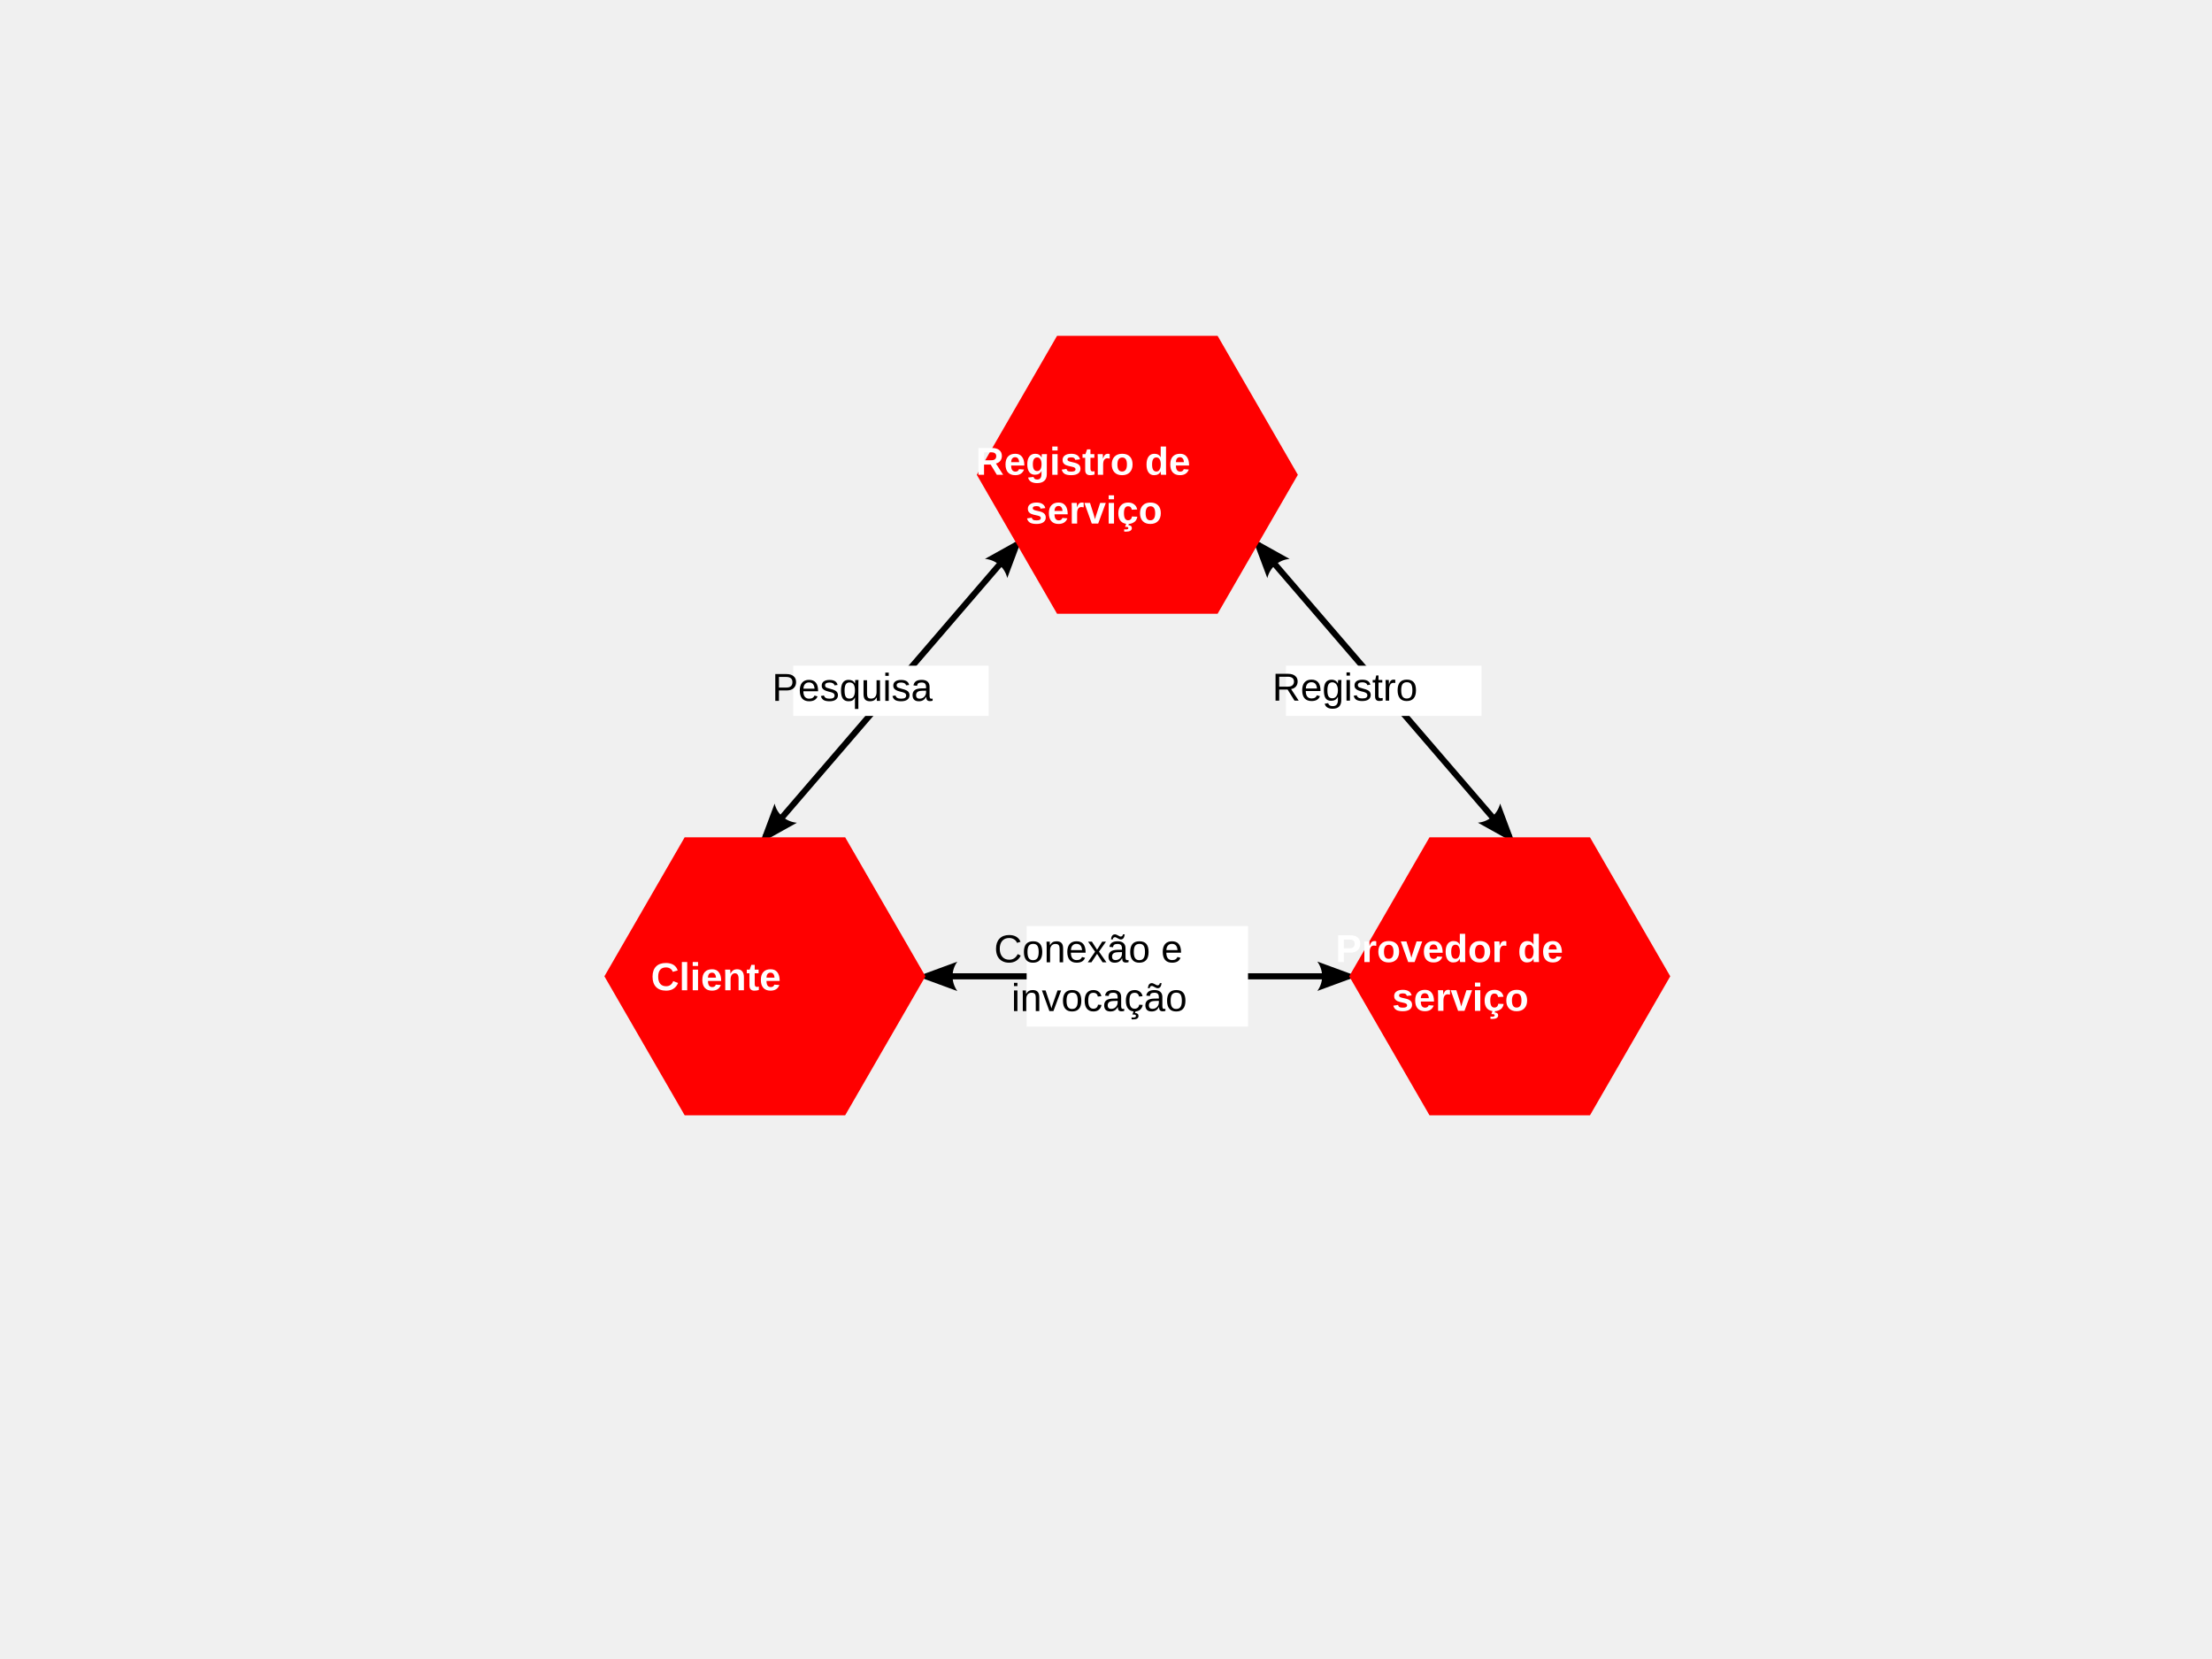
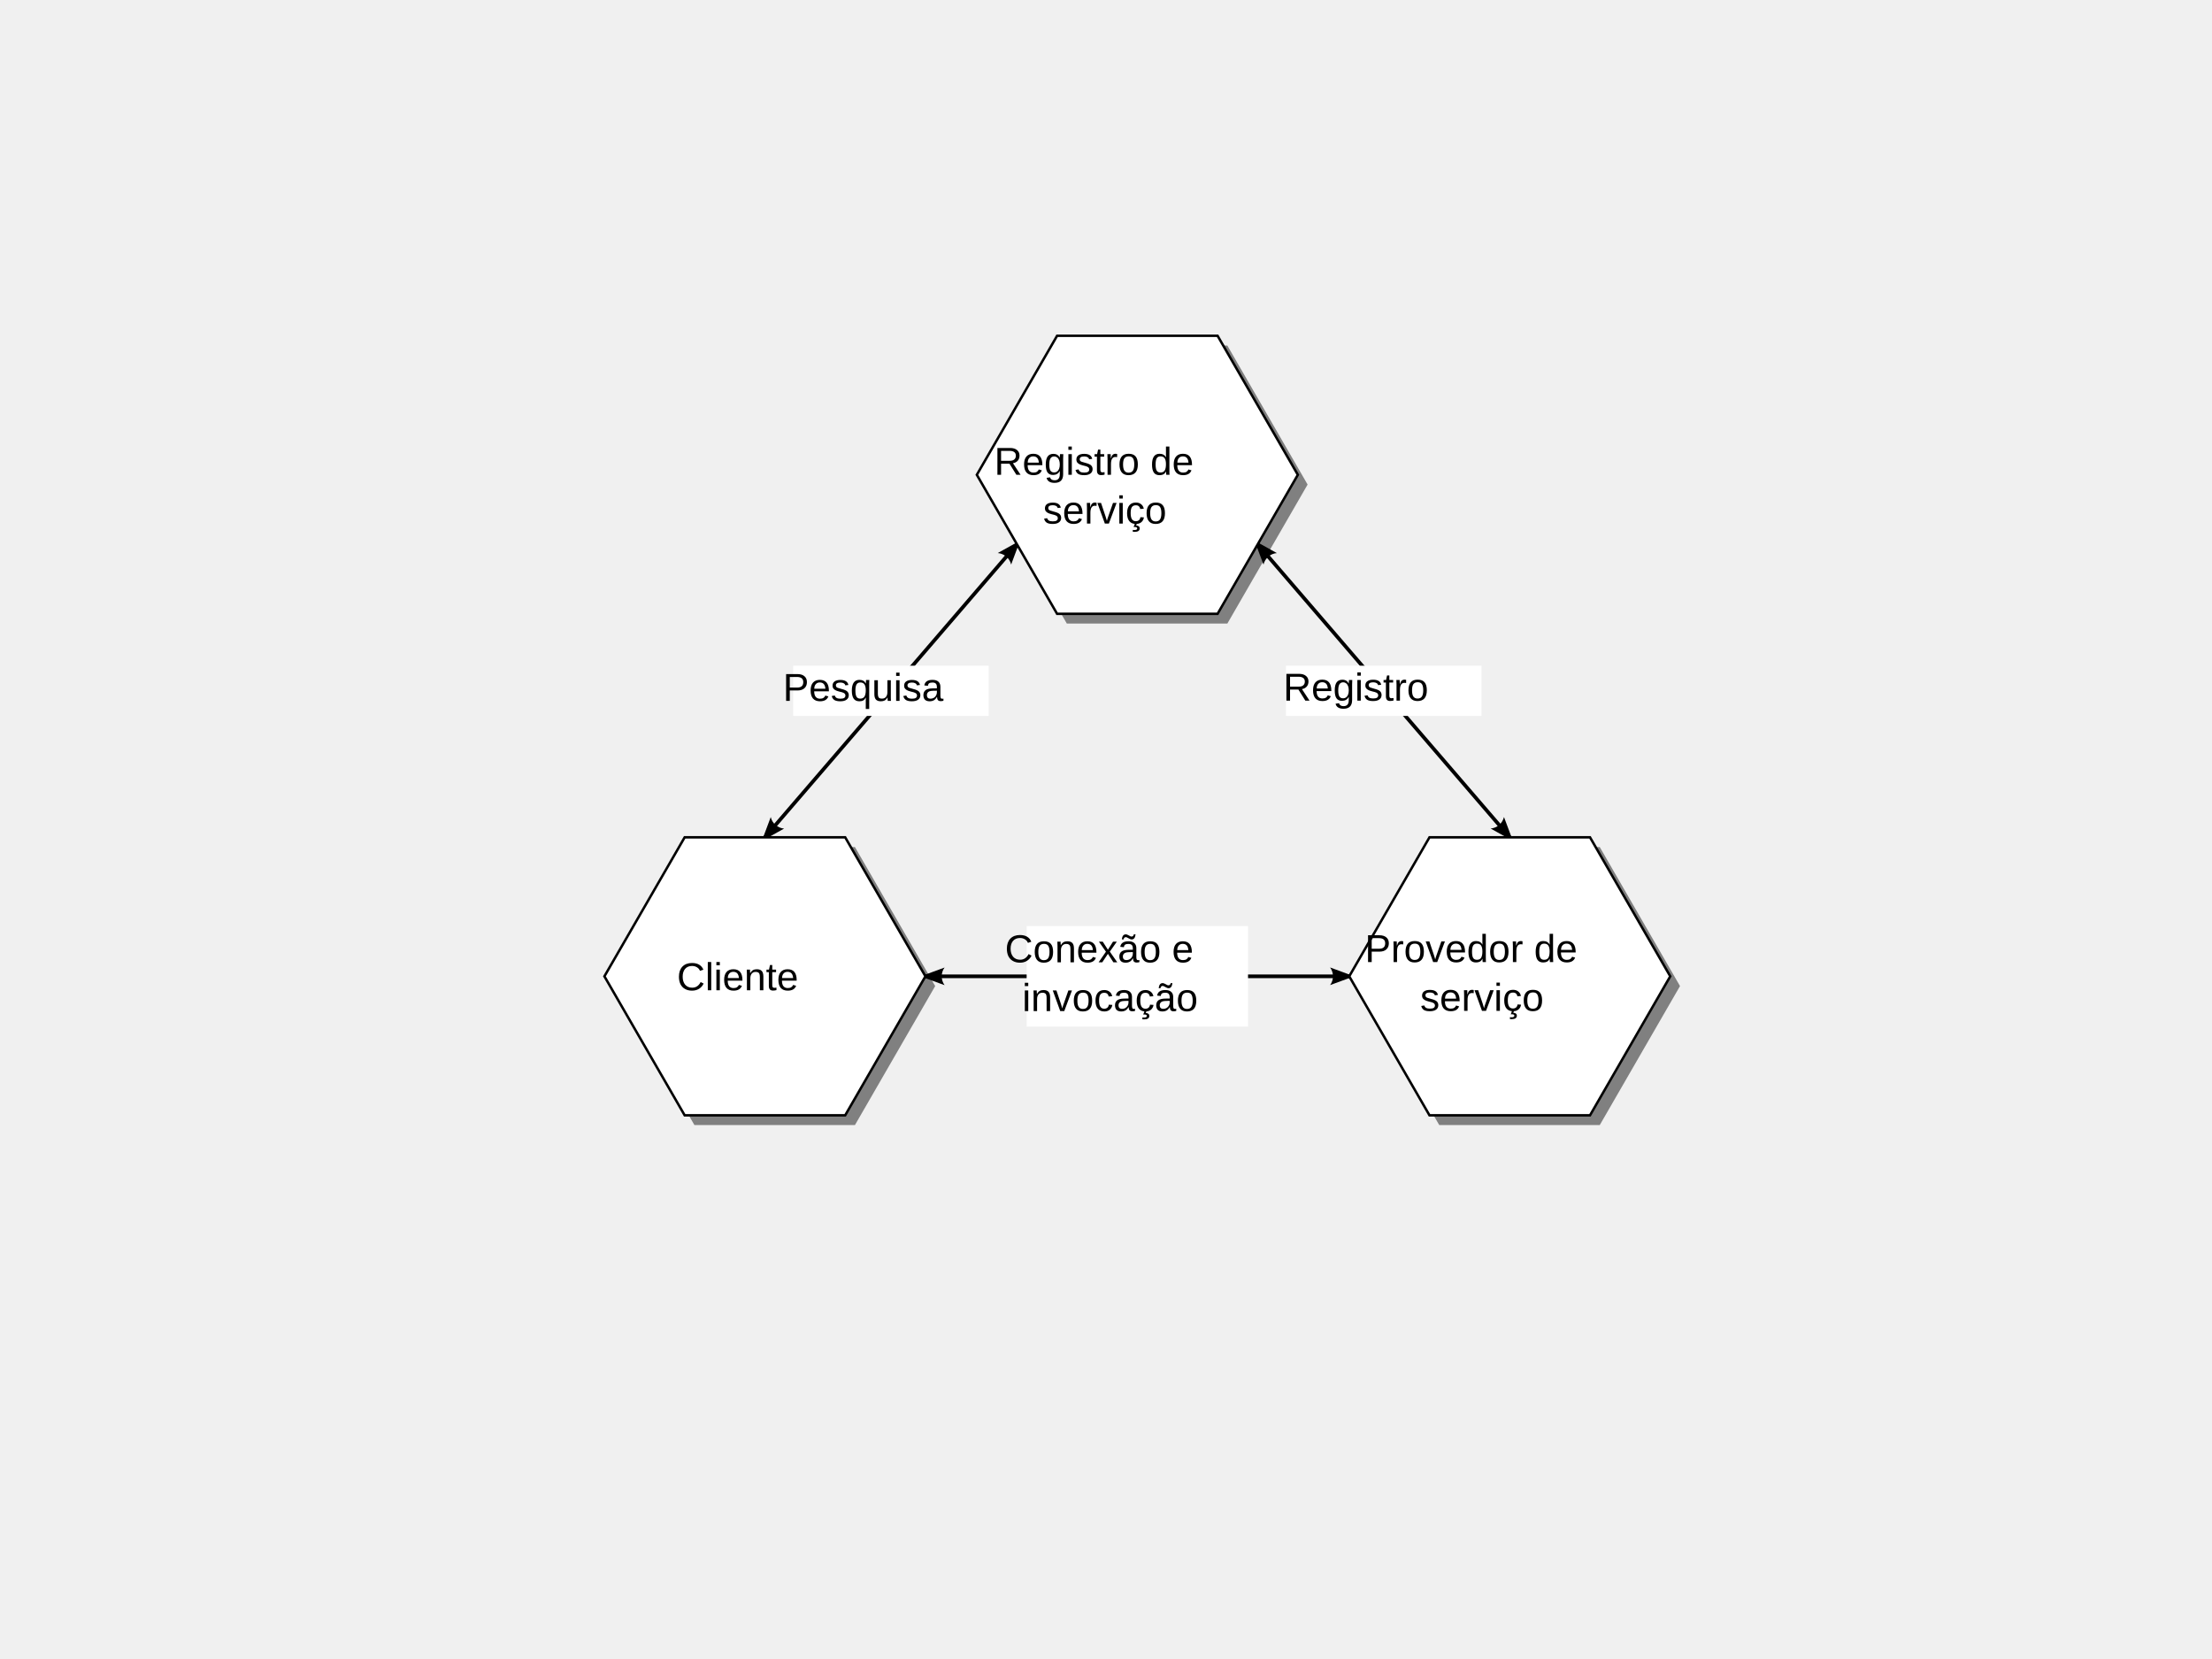
<svg xmlns="http://www.w3.org/2000/svg" width="453.543" height="340.157" id="svg2" version="1.0">
  <defs id="defs4">
    <marker orient="auto" refY="0.0" refX="0.0" id="Arrow2Mstart" style="overflow:visible">
      <path id="path19474" style="fill-rule:evenodd;stroke-width:0.625;stroke-linejoin:round" d="M 8.719,4.034 L -2.207,0.016 L 8.719,-4.002 C 6.973,-1.63 6.983,1.616 8.719,4.034 z " transform="scale(0.6) translate(0,0)" />
    </marker>
    <marker orient="auto" refY="0.0" refX="0.0" id="Arrow2Mend" style="overflow:visible;">
      <path id="path19477" style="fill-rule:evenodd;stroke-width:0.625;stroke-linejoin:round;" d="M 8.719,4.034 L -2.207,0.016 L 8.719,-4.002 C 6.973,-1.63 6.983,1.616 8.719,4.034 z " transform="scale(0.6) rotate(180) translate(0,0)" />
    </marker>
    <marker orient="auto" refY="0.0" refX="0.0" id="Arrow1Mend" style="overflow:visible;">
      <path id="path19459" d="M 0.0,0.0 L 5.0,-5.0 L -12.5,0.0 L 5.0,5.0 L 0.0,0.0 z " style="fill-rule:evenodd;stroke:#000000;stroke-width:1.0pt;" transform="scale(0.4) rotate(180) translate(10,0)" />
    </marker>
    <marker orient="auto" refY="0.0" refX="0.0" id="Arrow1Mstart" style="overflow:visible">
      <path id="path19456" d="M 0.0,0.0 L 5.0,-5.0 L -12.5,0.0 L 5.0,5.0 L 0.0,0.0 z " style="fill-rule:evenodd;stroke:#000000;stroke-width:1.0pt" transform="scale(0.4) translate(10,0)" />
    </marker>
    <marker orient="auto" refY="0.0" refX="0.0" id="Arrow1Send" style="overflow:visible;">
      <path id="path19465" d="M 0.0,0.0 L 5.0,-5.0 L -12.5,0.0 L 5.0,5.0 L 0.0,0.0 z " style="fill-rule:evenodd;stroke:#000000;stroke-width:1.0pt;" transform="scale(0.2) rotate(180) translate(6,0)" />
    </marker>
    <marker orient="auto" refY="0.0" refX="0.0" id="Arrow1Sstart" style="overflow:visible">
      <path id="path19462" d="M 0.0,0.0 L 5.0,-5.0 L -12.5,0.0 L 5.0,5.0 L 0.0,0.0 z " style="fill-rule:evenodd;stroke:#000000;stroke-width:1.0pt" transform="scale(0.2) translate(6,0)" />
    </marker>
    <clipPath id="p7ff5b81e1d">
      <rect height="345.6" width="446.4" x="72" y="43.2" id="rect200" />
    </clipPath>
    <clipPath id="clipPath13947">
      <rect height="345.6" width="446.4" x="72" y="43.2" id="rect13949" />
    </clipPath>
    <clipPath id="clipPath13951">
      <rect height="345.6" width="446.4" x="72" y="43.2" id="rect13953" />
    </clipPath>
    <clipPath id="clipPath13955">
      <rect height="345.6" width="446.4" x="72" y="43.2" id="rect13957" />
    </clipPath>
    <clipPath id="clipPath13959">
      <rect height="345.6" width="446.4" x="72" y="43.2" id="rect13961" />
    </clipPath>
    <clipPath id="clipPath13963">
      <rect height="345.6" width="446.4" x="72" y="43.2" id="rect13965" />
    </clipPath>
    <clipPath id="clipPath13967">
      <rect height="345.6" width="446.4" x="72" y="43.2" id="rect13969" />
    </clipPath>
    <clipPath id="clipPath13971">
      <rect height="345.6" width="446.4" x="72" y="43.2" id="rect13973" />
    </clipPath>
    <clipPath id="clipPath13975">
      <rect height="345.6" width="446.4" x="72" y="43.2" id="rect13977" />
    </clipPath>
    <clipPath id="clipPath13979">
      <rect height="345.6" width="446.4" x="72" y="43.2" id="rect13981" />
    </clipPath>
    <clipPath id="clipPath13983">
      <rect height="345.6" width="446.4" x="72" y="43.2" id="rect13985" />
    </clipPath>
    <clipPath id="clipPath13987">
      <rect height="345.6" width="446.4" x="72" y="43.2" id="rect13989" />
    </clipPath>
    <clipPath id="clipPath13991">
      <rect height="345.6" width="446.4" x="72" y="43.2" id="rect13993" />
    </clipPath>
    <clipPath id="clipPath13995">
      <rect height="345.6" width="446.4" x="72" y="43.2" id="rect13997" />
    </clipPath>
    <clipPath id="clipPath13999">
      <rect height="345.6" width="446.4" x="72" y="43.2" id="rect14001" />
    </clipPath>
    <clipPath id="clipPath14003">
      <rect height="345.6" width="446.4" x="72" y="43.2" id="rect14005" />
    </clipPath>
    <clipPath id="clipPath14007">
      <rect height="345.6" width="446.4" x="72" y="43.2" id="rect14009" />
    </clipPath>
    <clipPath id="clipPath14011">
      <rect height="345.6" width="446.4" x="72" y="43.2" id="rect14013" />
    </clipPath>
    <clipPath id="clipPath14015">
      <rect height="345.6" width="446.4" x="72" y="43.2" id="rect14017" />
    </clipPath>
    <clipPath id="clipPath14019">
      <rect height="345.6" width="446.4" x="72" y="43.2" id="rect14021" />
    </clipPath>
    <clipPath id="clipPath14023">
      <rect height="345.6" width="446.4" x="72" y="43.2" id="rect14025" />
    </clipPath>
    <clipPath id="clipPath14027">
      <rect height="345.6" width="446.4" x="72" y="43.2" id="rect14029" />
    </clipPath>
    <clipPath id="clipPath14031">
      <rect height="345.6" width="446.4" x="72" y="43.2" id="rect14033" />
    </clipPath>
    <clipPath id="clipPath14035">
      <rect height="345.6" width="446.4" x="72" y="43.2" id="rect14037" />
    </clipPath>
    <clipPath id="clipPath14039">
      <rect height="345.6" width="446.4" x="72" y="43.2" id="rect14041" />
    </clipPath>
    <clipPath id="clipPath14043">
      <rect height="345.6" width="446.4" x="72" y="43.2" id="rect14045" />
    </clipPath>
    <clipPath id="clipPath14047">
      <rect height="345.6" width="446.4" x="72" y="43.2" id="rect14049" />
    </clipPath>
    <clipPath id="clipPath14051">
      <rect height="345.6" width="446.4" x="72" y="43.2" id="rect14053" />
    </clipPath>
    <clipPath id="clipPath14055">
      <rect height="345.6" width="446.4" x="72" y="43.2" id="rect14057" />
    </clipPath>
    <clipPath id="clipPath14059">
      <rect height="345.6" width="446.4" x="72" y="43.2" id="rect14061" />
    </clipPath>
    <clipPath id="clipPath14063">
      <rect height="345.6" width="446.4" x="72" y="43.2" id="rect14065" />
    </clipPath>
    <clipPath id="clipPath14067">
      <rect height="345.6" width="446.4" x="72" y="43.2" id="rect14069" />
    </clipPath>
    <clipPath id="clipPath14071">
      <rect height="345.6" width="446.4" x="72" y="43.2" id="rect14073" />
    </clipPath>
    <clipPath id="clipPath14075">
      <rect height="345.6" width="446.4" x="72" y="43.2" id="rect14077" />
    </clipPath>
    <clipPath id="clipPath14079">
      <rect height="345.6" width="446.4" x="72" y="43.2" id="rect14081" />
    </clipPath>
    <clipPath id="clipPath14083">
      <rect height="345.6" width="446.4" x="72" y="43.2" id="rect14085" />
    </clipPath>
    <clipPath id="clipPath14087">
      <rect height="345.6" width="446.4" x="72" y="43.2" id="rect14089" />
    </clipPath>
    <clipPath id="clipPath14091">
      <rect height="345.6" width="446.4" x="72" y="43.2" id="rect14093" />
    </clipPath>
    <clipPath id="clipPath14095">
      <rect height="345.6" width="446.4" x="72" y="43.2" id="rect14097" />
    </clipPath>
    <clipPath id="clipPath14099">
      <rect height="345.6" width="446.4" x="72" y="43.2" id="rect14101" />
    </clipPath>
    <clipPath id="clipPath14103">
      <rect height="345.6" width="446.4" x="72" y="43.2" id="rect14105" />
    </clipPath>
    <clipPath id="clipPath14107">
      <rect height="345.6" width="446.4" x="72" y="43.2" id="rect14109" />
    </clipPath>
    <clipPath id="clipPath14111">
      <rect height="345.6" width="446.4" x="72" y="43.2" id="rect14113" />
    </clipPath>
    <clipPath id="clipPath14115">
      <rect height="345.6" width="446.4" x="72" y="43.2" id="rect14117" />
    </clipPath>
    <clipPath id="clipPath14119">
      <rect height="345.6" width="446.4" x="72" y="43.2" id="rect14121" />
    </clipPath>
    <clipPath id="clipPath14123">
      <rect height="345.6" width="446.4" x="72" y="43.2" id="rect14125" />
    </clipPath>
    <clipPath id="clipPath14127">
      <rect height="345.6" width="446.4" x="72" y="43.2" id="rect14129" />
    </clipPath>
    <clipPath id="clipPath14131">
      <rect height="345.6" width="446.4" x="72" y="43.2" id="rect14133" />
    </clipPath>
    <clipPath id="clipPath14135">
      <rect height="345.6" width="446.4" x="72" y="43.2" id="rect14137" />
    </clipPath>
    <clipPath id="clipPath14139">
      <rect height="345.6" width="446.4" x="72" y="43.2" id="rect14141" />
    </clipPath>
    <clipPath id="clipPath14143">
      <rect height="345.6" width="446.4" x="72" y="43.2" id="rect14145" />
    </clipPath>
    <clipPath id="clipPath14147">
      <rect height="345.6" width="446.4" x="72" y="43.2" id="rect14149" />
    </clipPath>
    <clipPath id="clipPath14151">
      <rect height="345.6" width="446.4" x="72" y="43.2" id="rect14153" />
    </clipPath>
    <clipPath id="clipPath14155">
      <rect height="345.6" width="446.4" x="72" y="43.2" id="rect14157" />
    </clipPath>
    <clipPath id="clipPath14159">
      <rect height="345.6" width="446.4" x="72" y="43.2" id="rect14161" />
    </clipPath>
    <clipPath id="clipPath14163">
      <rect height="345.6" width="446.4" x="72" y="43.2" id="rect14165" />
    </clipPath>
    <clipPath id="clipPath14167">
      <rect height="345.6" width="446.4" x="72" y="43.2" id="rect14169" />
    </clipPath>
    <clipPath id="clipPath14171">
      <rect height="345.6" width="446.4" x="72" y="43.2" id="rect14173" />
    </clipPath>
    <clipPath id="clipPath14175">
      <rect height="345.6" width="446.4" x="72" y="43.2" id="rect14177" />
    </clipPath>
    <clipPath id="clipPath14179">
      <rect height="345.6" width="446.4" x="72" y="43.2" id="rect14181" />
    </clipPath>
    <clipPath id="clipPath14183">
      <rect height="345.6" width="446.4" x="72" y="43.2" id="rect14185" />
    </clipPath>
    <clipPath id="clipPath14187">
      <rect height="345.6" width="446.4" x="72" y="43.2" id="rect14189" />
    </clipPath>
    <clipPath id="clipPath14191">
      <rect height="345.6" width="446.4" x="72" y="43.2" id="rect14193" />
    </clipPath>
    <clipPath id="clipPath14195">
      <rect height="345.6" width="446.4" x="72" y="43.2" id="rect14197" />
    </clipPath>
    <clipPath id="clipPath14199">
      <rect height="345.6" width="446.4" x="72" y="43.2" id="rect14201" />
    </clipPath>
    <clipPath id="clipPath14203">
      <rect height="345.6" width="446.4" x="72" y="43.2" id="rect14205" />
    </clipPath>
    <clipPath id="clipPath14207">
      <rect height="345.6" width="446.4" x="72" y="43.2" id="rect14209" />
    </clipPath>
    <clipPath id="clipPath14211">
      <rect height="345.6" width="446.4" x="72" y="43.2" id="rect14213" />
    </clipPath>
    <clipPath id="clipPath14215">
      <rect height="345.6" width="446.4" x="72" y="43.2" id="rect14217" />
    </clipPath>
    <clipPath id="clipPath14219">
      <rect height="345.6" width="446.4" x="72" y="43.2" id="rect14221" />
    </clipPath>
    <clipPath id="clipPath14223">
      <rect height="345.6" width="446.4" x="72" y="43.2" id="rect14225" />
    </clipPath>
    <clipPath id="clipPath14227">
      <rect height="345.6" width="446.4" x="72" y="43.2" id="rect14229" />
    </clipPath>
    <clipPath id="clipPath14231">
      <rect height="345.6" width="446.4" x="72" y="43.2" id="rect14233" />
    </clipPath>
    <clipPath id="clipPath14235">
      <rect height="345.6" width="446.4" x="72" y="43.2" id="rect14237" />
    </clipPath>
    <clipPath id="clipPath14239">
      <rect height="345.6" width="446.4" x="72" y="43.2" id="rect14241" />
    </clipPath>
    <clipPath id="clipPath14243">
      <rect height="345.6" width="446.4" x="72" y="43.2" id="rect14245" />
    </clipPath>
    <clipPath id="clipPath14247">
      <rect height="345.6" width="446.4" x="72" y="43.2" id="rect14249" />
    </clipPath>
    <clipPath id="clipPath14251">
      <rect height="345.6" width="446.4" x="72" y="43.2" id="rect14253" />
    </clipPath>
    <clipPath id="clipPath14255">
      <rect height="345.6" width="446.4" x="72" y="43.2" id="rect14257" />
    </clipPath>
    <clipPath id="clipPath14259">
      <rect height="345.6" width="446.4" x="72" y="43.2" id="rect14261" />
    </clipPath>
    <clipPath id="clipPath14263">
      <rect height="345.6" width="446.4" x="72" y="43.2" id="rect14265" />
    </clipPath>
    <clipPath id="clipPath14267">
      <rect height="345.6" width="446.4" x="72" y="43.2" id="rect14269" />
    </clipPath>
    <clipPath id="clipPath14271">
      <rect height="345.6" width="446.4" x="72" y="43.2" id="rect14273" />
    </clipPath>
    <clipPath id="clipPath14275">
      <rect height="345.6" width="446.4" x="72" y="43.2" id="rect14277" />
    </clipPath>
    <clipPath id="clipPath14279">
      <rect height="345.6" width="446.4" x="72" y="43.2" id="rect14281" />
    </clipPath>
    <clipPath id="clipPath14283">
      <rect height="345.6" width="446.4" x="72" y="43.2" id="rect14285" />
    </clipPath>
    <clipPath id="clipPath14287">
      <rect height="345.6" width="446.4" x="72" y="43.2" id="rect14289" />
    </clipPath>
    <clipPath id="clipPath14291">
      <rect height="345.6" width="446.4" x="72" y="43.2" id="rect14293" />
    </clipPath>
    <clipPath id="clipPath14295">
      <rect height="345.6" width="446.4" x="72" y="43.2" id="rect14297" />
    </clipPath>
    <clipPath id="clipPath14299">
      <rect height="345.6" width="446.4" x="72" y="43.2" id="rect14301" />
    </clipPath>
    <clipPath id="clipPath14303">
      <rect height="345.6" width="446.4" x="72" y="43.2" id="rect14305" />
    </clipPath>
    <clipPath id="clipPath14307">
      <rect height="345.6" width="446.4" x="72" y="43.2" id="rect14309" />
    </clipPath>
    <clipPath id="clipPath14311">
      <rect height="345.6" width="446.4" x="72" y="43.2" id="rect14313" />
    </clipPath>
    <clipPath id="clipPath14315">
      <rect height="345.6" width="446.4" x="72" y="43.2" id="rect14317" />
    </clipPath>
    <clipPath id="clipPath14319">
      <rect height="345.6" width="446.4" x="72" y="43.2" id="rect14321" />
    </clipPath>
    <clipPath id="clipPath14323">
      <rect height="345.6" width="446.4" x="72" y="43.2" id="rect14325" />
    </clipPath>
    <clipPath id="clipPath14327">
      <rect height="345.6" width="446.4" x="72" y="43.2" id="rect14329" />
    </clipPath>
    <clipPath id="clipPath14331">
      <rect height="345.6" width="446.4" x="72" y="43.2" id="rect14333" />
    </clipPath>
    <clipPath id="clipPath14335">
      <rect height="345.6" width="446.4" x="72" y="43.2" id="rect14337" />
    </clipPath>
    <clipPath id="clipPath14339">
      <rect height="345.6" width="446.4" x="72" y="43.2" id="rect14341" />
    </clipPath>
    <clipPath id="clipPath14343">
      <rect height="345.6" width="446.4" x="72" y="43.2" id="rect14345" />
    </clipPath>
    <clipPath id="clipPath14347">
      <rect height="345.6" width="446.4" x="72" y="43.2" id="rect14349" />
    </clipPath>
    <clipPath id="clipPath14351">
      <rect height="345.6" width="446.4" x="72" y="43.2" id="rect14353" />
    </clipPath>
    <clipPath id="clipPath14355">
      <rect height="345.6" width="446.4" x="72" y="43.2" id="rect14357" />
    </clipPath>
    <clipPath id="clipPath14359">
      <rect height="345.6" width="446.4" x="72" y="43.2" id="rect14361" />
    </clipPath>
    <clipPath id="clipPath14363">
      <rect height="345.6" width="446.4" x="72" y="43.2" id="rect14365" />
    </clipPath>
    <clipPath id="clipPath14367">
      <rect height="345.6" width="446.4" x="72" y="43.2" id="rect14369" />
    </clipPath>
    <clipPath id="clipPath14371">
      <rect height="345.6" width="446.4" x="72" y="43.2" id="rect14373" />
    </clipPath>
    <clipPath id="clipPath14375">
      <rect height="345.6" width="446.4" x="72" y="43.2" id="rect14377" />
    </clipPath>
    <clipPath id="clipPath14379">
      <rect height="345.6" width="446.4" x="72" y="43.2" id="rect14381" />
    </clipPath>
    <clipPath id="clipPath14383">
      <rect height="345.6" width="446.4" x="72" y="43.2" id="rect14385" />
    </clipPath>
    <clipPath id="clipPath14387">
      <rect height="345.6" width="446.4" x="72" y="43.2" id="rect14389" />
    </clipPath>
    <clipPath id="clipPath14391">
      <rect height="345.6" width="446.4" x="72" y="43.2" id="rect14393" />
    </clipPath>
    <clipPath id="clipPath14395">
      <rect height="345.6" width="446.4" x="72" y="43.2" id="rect14397" />
    </clipPath>
    <clipPath id="clipPath14399">
      <rect height="345.6" width="446.4" x="72" y="43.2" id="rect14401" />
    </clipPath>
    <clipPath id="clipPath14403">
      <rect height="345.6" width="446.4" x="72" y="43.2" id="rect14405" />
    </clipPath>
    <clipPath id="clipPath14407">
      <rect height="345.6" width="446.4" x="72" y="43.2" id="rect14409" />
    </clipPath>
    <clipPath id="clipPath14411">
      <rect height="345.6" width="446.4" x="72" y="43.2" id="rect14413" />
    </clipPath>
    <clipPath id="clipPath14415">
      <rect height="345.6" width="446.4" x="72" y="43.2" id="rect14417" />
    </clipPath>
    <clipPath id="clipPath14419">
      <rect height="345.6" width="446.4" x="72" y="43.2" id="rect14421" />
    </clipPath>
    <clipPath id="clipPath14423">
      <rect height="345.6" width="446.4" x="72" y="43.2" id="rect14425" />
    </clipPath>
    <clipPath id="clipPath14427">
      <rect height="345.6" width="446.4" x="72" y="43.2" id="rect14429" />
    </clipPath>
    <clipPath id="clipPath14431">
      <rect height="345.6" width="446.4" x="72" y="43.2" id="rect14433" />
    </clipPath>
    <clipPath id="clipPath14435">
      <rect height="345.6" width="446.4" x="72" y="43.2" id="rect14437" />
    </clipPath>
    <clipPath id="clipPath14439">
      <rect height="345.6" width="446.4" x="72" y="43.2" id="rect14441" />
    </clipPath>
    <clipPath id="clipPath14443">
      <rect height="345.6" width="446.4" x="72" y="43.2" id="rect14445" />
    </clipPath>
    <clipPath id="clipPath14447">
      <rect height="345.6" width="446.4" x="72" y="43.2" id="rect14449" />
    </clipPath>
    <clipPath id="clipPath14451">
      <rect height="345.6" width="446.4" x="72" y="43.2" id="rect14453" />
    </clipPath>
    <clipPath id="clipPath14455">
      <rect height="345.6" width="446.4" x="72" y="43.2" id="rect14457" />
    </clipPath>
    <clipPath id="clipPath14459">
      <rect height="345.6" width="446.4" x="72" y="43.2" id="rect14461" />
    </clipPath>
    <clipPath id="clipPath14463">
      <rect height="345.6" width="446.4" x="72" y="43.2" id="rect14465" />
    </clipPath>
    <clipPath id="clipPath14467">
      <rect height="345.6" width="446.4" x="72" y="43.2" id="rect14469" />
    </clipPath>
    <clipPath id="clipPath14471">
      <rect height="345.6" width="446.4" x="72" y="43.2" id="rect14473" />
    </clipPath>
    <clipPath id="clipPath14475">
      <rect height="345.6" width="446.4" x="72" y="43.2" id="rect14477" />
    </clipPath>
    <clipPath id="clipPath14479">
      <rect height="345.6" width="446.4" x="72" y="43.2" id="rect14481" />
    </clipPath>
    <clipPath id="clipPath14483">
      <rect height="345.6" width="446.4" x="72" y="43.2" id="rect14485" />
    </clipPath>
    <clipPath id="clipPath14487">
      <rect height="345.6" width="446.4" x="72" y="43.2" id="rect14489" />
    </clipPath>
    <clipPath id="clipPath14491">
      <rect height="345.6" width="446.4" x="72" y="43.2" id="rect14493" />
    </clipPath>
    <clipPath id="clipPath14495">
      <rect height="345.6" width="446.4" x="72" y="43.2" id="rect14497" />
    </clipPath>
    <clipPath id="clipPath14499">
      <rect height="345.6" width="446.4" x="72" y="43.2" id="rect14501" />
    </clipPath>
    <clipPath id="clipPath14503">
      <rect height="345.6" width="446.4" x="72" y="43.2" id="rect14505" />
    </clipPath>
    <clipPath id="clipPath14507">
      <rect height="345.6" width="446.4" x="72" y="43.2" id="rect14509" />
    </clipPath>
    <clipPath id="clipPath14511">
      <rect height="345.6" width="446.4" x="72" y="43.2" id="rect14513" />
    </clipPath>
    <clipPath id="clipPath14515">
      <rect height="345.6" width="446.4" x="72" y="43.2" id="rect14517" />
    </clipPath>
    <clipPath id="clipPath14519">
      <rect height="345.6" width="446.4" x="72" y="43.2" id="rect14521" />
    </clipPath>
    <clipPath id="clipPath14523">
      <rect height="345.6" width="446.4" x="72" y="43.2" id="rect14525" />
    </clipPath>
    <clipPath id="clipPath14527">
      <rect height="345.6" width="446.4" x="72" y="43.2" id="rect14529" />
    </clipPath>
    <clipPath id="clipPath14531">
      <rect height="345.6" width="446.4" x="72" y="43.2" id="rect14533" />
    </clipPath>
    <clipPath id="clipPath14535">
      <rect height="345.6" width="446.4" x="72" y="43.2" id="rect14537" />
    </clipPath>
    <clipPath id="clipPath14539">
      <rect height="345.6" width="446.4" x="72" y="43.2" id="rect14541" />
    </clipPath>
    <clipPath id="clipPath14543">
      <rect height="345.6" width="446.4" x="72" y="43.2" id="rect14545" />
    </clipPath>
    <clipPath id="clipPath14547">
      <rect height="345.6" width="446.4" x="72" y="43.2" id="rect14549" />
    </clipPath>
    <clipPath id="clipPath14551">
      <rect height="345.6" width="446.4" x="72" y="43.2" id="rect14553" />
    </clipPath>
    <clipPath id="clipPath14555">
      <rect height="345.6" width="446.4" x="72" y="43.2" id="rect14557" />
    </clipPath>
    <clipPath id="clipPath14559">
      <rect height="345.6" width="446.4" x="72" y="43.2" id="rect14561" />
    </clipPath>
    <clipPath id="clipPath14563">
      <rect height="345.6" width="446.4" x="72" y="43.2" id="rect14565" />
    </clipPath>
    <clipPath id="clipPath14567">
      <rect height="345.6" width="446.4" x="72" y="43.2" id="rect14569" />
    </clipPath>
    <clipPath id="clipPath14571">
      <rect height="345.6" width="446.4" x="72" y="43.2" id="rect14573" />
    </clipPath>
    <clipPath id="clipPath14575">
      <rect height="345.6" width="446.4" x="72" y="43.2" id="rect14577" />
    </clipPath>
    <clipPath id="clipPath14579">
      <rect height="345.6" width="446.4" x="72" y="43.2" id="rect14581" />
    </clipPath>
    <clipPath id="clipPath14583">
      <rect height="345.6" width="446.4" x="72" y="43.2" id="rect14585" />
    </clipPath>
    <clipPath id="clipPath14587">
      <rect height="345.6" width="446.4" x="72" y="43.2" id="rect14589" />
    </clipPath>
    <clipPath id="clipPath14591">
      <rect height="345.6" width="446.4" x="72" y="43.2" id="rect14593" />
    </clipPath>
    <clipPath id="clipPath14595">
      <rect height="345.6" width="446.4" x="72" y="43.2" id="rect14597" />
    </clipPath>
    <clipPath id="clipPath14599">
      <rect height="345.6" width="446.4" x="72" y="43.2" id="rect14601" />
    </clipPath>
    <clipPath id="clipPath14603">
      <rect height="345.6" width="446.4" x="72" y="43.2" id="rect14605" />
    </clipPath>
    <clipPath id="clipPath14607">
      <rect height="345.6" width="446.4" x="72" y="43.2" id="rect14609" />
    </clipPath>
    <clipPath id="clipPath14611">
      <rect height="345.6" width="446.4" x="72" y="43.2" id="rect14613" />
    </clipPath>
    <clipPath id="clipPath14615">
      <rect height="345.6" width="446.4" x="72" y="43.2" id="rect14617" />
    </clipPath>
    <clipPath id="clipPath14619">
      <rect height="345.6" width="446.4" x="72" y="43.2" id="rect14621" />
    </clipPath>
    <clipPath id="clipPath14623">
      <rect height="345.6" width="446.4" x="72" y="43.2" id="rect14625" />
    </clipPath>
    <clipPath id="clipPath14627">
      <rect height="345.6" width="446.4" x="72" y="43.2" id="rect14629" />
    </clipPath>
    <clipPath id="clipPath14631">
      <rect height="345.6" width="446.4" x="72" y="43.2" id="rect14633" />
    </clipPath>
    <clipPath id="clipPath14635">
      <rect height="345.6" width="446.4" x="72" y="43.2" id="rect14637" />
    </clipPath>
    <clipPath id="clipPath14639">
      <rect height="345.6" width="446.4" x="72" y="43.2" id="rect14641" />
    </clipPath>
    <clipPath id="clipPath14643">
      <rect height="345.6" width="446.4" x="72" y="43.2" id="rect14645" />
    </clipPath>
    <clipPath id="clipPath14647">
      <rect height="345.6" width="446.4" x="72" y="43.2" id="rect14649" />
    </clipPath>
    <clipPath id="clipPath14651">
      <rect height="345.6" width="446.4" x="72" y="43.2" id="rect14653" />
    </clipPath>
    <clipPath id="clipPath14655">
      <rect height="345.6" width="446.4" x="72" y="43.2" id="rect14657" />
    </clipPath>
    <clipPath id="clipPath14659">
      <rect height="345.6" width="446.4" x="72" y="43.2" id="rect14661" />
    </clipPath>
    <clipPath id="clipPath14663">
      <rect height="345.6" width="446.4" x="72" y="43.2" id="rect14665" />
    </clipPath>
    <clipPath id="clipPath14667">
      <rect height="345.6" width="446.4" x="72" y="43.2" id="rect14669" />
    </clipPath>
    <clipPath id="clipPath14671">
      <rect height="345.6" width="446.4" x="72" y="43.2" id="rect14673" />
    </clipPath>
    <clipPath id="clipPath14675">
      <rect height="345.6" width="446.4" x="72" y="43.2" id="rect14677" />
    </clipPath>
    <clipPath id="clipPath14679">
      <rect height="345.6" width="446.4" x="72" y="43.2" id="rect14681" />
    </clipPath>
    <clipPath id="clipPath14683">
      <rect height="345.6" width="446.4" x="72" y="43.2" id="rect14685" />
    </clipPath>
    <clipPath id="clipPath14687">
      <rect height="345.6" width="446.4" x="72" y="43.2" id="rect14689" />
    </clipPath>
    <clipPath id="clipPath14691">
      <rect height="345.6" width="446.4" x="72" y="43.2" id="rect14693" />
    </clipPath>
    <clipPath id="clipPath14695">
      <rect height="345.6" width="446.4" x="72" y="43.2" id="rect14697" />
    </clipPath>
    <clipPath id="clipPath14699">
      <rect height="345.6" width="446.4" x="72" y="43.2" id="rect14701" />
    </clipPath>
    <clipPath id="clipPath14703">
      <rect height="345.6" width="446.4" x="72" y="43.2" id="rect14705" />
    </clipPath>
    <clipPath id="clipPath14707">
      <rect height="345.6" width="446.4" x="72" y="43.2" id="rect14709" />
    </clipPath>
    <clipPath id="clipPath14711">
      <rect height="345.6" width="446.4" x="72" y="43.2" id="rect14713" />
    </clipPath>
    <clipPath id="clipPath14715">
      <rect height="345.6" width="446.4" x="72" y="43.2" id="rect14717" />
    </clipPath>
    <clipPath id="clipPath14719">
      <rect height="345.6" width="446.4" x="72" y="43.2" id="rect14721" />
    </clipPath>
    <clipPath id="clipPath14723">
      <rect height="345.6" width="446.4" x="72" y="43.2" id="rect14725" />
    </clipPath>
    <clipPath id="clipPath14727">
      <rect height="345.6" width="446.4" x="72" y="43.2" id="rect14729" />
    </clipPath>
    <clipPath id="clipPath14731">
      <rect height="345.6" width="446.4" x="72" y="43.2" id="rect14733" />
    </clipPath>
    <clipPath id="clipPath14735">
      <rect height="345.6" width="446.4" x="72" y="43.2" id="rect14737" />
    </clipPath>
    <clipPath id="clipPath14739">
      <rect height="345.6" width="446.4" x="72" y="43.2" id="rect14741" />
    </clipPath>
    <clipPath id="clipPath14743">
      <rect height="345.6" width="446.4" x="72" y="43.2" id="rect14745" />
    </clipPath>
    <clipPath id="clipPath14747">
      <rect height="345.6" width="446.4" x="72" y="43.2" id="rect14749" />
    </clipPath>
    <clipPath id="clipPath14751">
      <rect height="345.6" width="446.4" x="72" y="43.2" id="rect14753" />
    </clipPath>
    <clipPath id="clipPath14755">
      <rect height="345.6" width="446.4" x="72" y="43.2" id="rect14757" />
    </clipPath>
    <clipPath id="clipPath14759">
      <rect height="345.6" width="446.4" x="72" y="43.2" id="rect14761" />
    </clipPath>
    <clipPath id="clipPath14763">
      <rect height="345.6" width="446.4" x="72" y="43.2" id="rect14765" />
    </clipPath>
    <clipPath id="clipPath14767">
      <rect height="345.6" width="446.4" x="72" y="43.2" id="rect14769" />
    </clipPath>
    <clipPath id="clipPath14771">
      <rect height="345.6" width="446.4" x="72" y="43.2" id="rect14773" />
    </clipPath>
    <clipPath id="clipPath14775">
      <rect height="345.6" width="446.4" x="72" y="43.2" id="rect14777" />
    </clipPath>
    <clipPath id="clipPath14779">
      <rect height="345.6" width="446.4" x="72" y="43.2" id="rect14781" />
    </clipPath>
    <clipPath id="clipPath14783">
      <rect height="345.6" width="446.4" x="72" y="43.2" id="rect14785" />
    </clipPath>
    <clipPath id="clipPath14787">
      <rect height="345.6" width="446.4" x="72" y="43.2" id="rect14789" />
    </clipPath>
    <clipPath id="clipPath14791">
      <rect height="345.6" width="446.4" x="72" y="43.2" id="rect14793" />
    </clipPath>
    <clipPath id="clipPath14795">
      <rect height="345.6" width="446.4" x="72" y="43.2" id="rect14797" />
    </clipPath>
    <clipPath id="clipPath14799">
      <rect height="345.6" width="446.4" x="72" y="43.2" id="rect14801" />
    </clipPath>
    <clipPath id="clipPath14803">
      <rect height="345.6" width="446.4" x="72" y="43.2" id="rect14805" />
    </clipPath>
    <clipPath id="clipPath14807">
      <rect height="345.6" width="446.4" x="72" y="43.2" id="rect14809" />
    </clipPath>
    <clipPath id="clipPath14811">
      <rect height="345.6" width="446.4" x="72" y="43.2" id="rect14813" />
    </clipPath>
    <clipPath id="clipPath14815">
      <rect height="345.6" width="446.4" x="72" y="43.2" id="rect14817" />
    </clipPath>
    <clipPath id="clipPath14819">
      <rect height="345.6" width="446.4" x="72" y="43.2" id="rect14821" />
    </clipPath>
    <clipPath id="clipPath14823">
      <rect height="345.6" width="446.4" x="72" y="43.2" id="rect14825" />
    </clipPath>
    <clipPath id="clipPath14827">
      <rect height="345.6" width="446.4" x="72" y="43.2" id="rect14829" />
    </clipPath>
    <clipPath id="clipPath14831">
      <rect height="345.6" width="446.4" x="72" y="43.2" id="rect14833" />
    </clipPath>
    <clipPath id="clipPath14835">
      <rect height="345.6" width="446.4" x="72" y="43.2" id="rect14837" />
    </clipPath>
    <clipPath id="clipPath14839">
      <rect height="345.6" width="446.4" x="72" y="43.2" id="rect14841" />
    </clipPath>
    <clipPath id="clipPath14843">
      <rect height="345.6" width="446.4" x="72" y="43.2" id="rect14845" />
    </clipPath>
    <clipPath id="clipPath14847">
      <rect height="345.6" width="446.4" x="72" y="43.2" id="rect14849" />
    </clipPath>
    <clipPath id="clipPath14851">
      <rect height="345.6" width="446.4" x="72" y="43.2" id="rect14853" />
    </clipPath>
    <clipPath id="clipPath14855">
      <rect height="345.6" width="446.4" x="72" y="43.2" id="rect14857" />
    </clipPath>
    <clipPath id="clipPath14859">
      <rect height="345.6" width="446.4" x="72" y="43.2" id="rect14861" />
    </clipPath>
    <clipPath id="clipPath14863">
      <rect height="345.6" width="446.4" x="72" y="43.2" id="rect14865" />
    </clipPath>
    <clipPath id="clipPath14867">
      <rect height="345.6" width="446.4" x="72" y="43.2" id="rect14869" />
    </clipPath>
    <clipPath id="clipPath14871">
      <rect height="345.6" width="446.4" x="72" y="43.2" id="rect14873" />
    </clipPath>
    <clipPath id="clipPath14875">
      <rect height="345.6" width="446.4" x="72" y="43.2" id="rect14877" />
    </clipPath>
    <clipPath id="clipPath14879">
      <rect height="345.6" width="446.4" x="72" y="43.2" id="rect14881" />
    </clipPath>
    <clipPath id="clipPath14883">
      <rect height="345.6" width="446.4" x="72" y="43.2" id="rect14885" />
    </clipPath>
    <clipPath id="clipPath14887">
      <rect height="345.6" width="446.4" x="72" y="43.2" id="rect14889" />
    </clipPath>
    <clipPath id="clipPath14891">
      <rect height="345.6" width="446.4" x="72" y="43.2" id="rect14893" />
    </clipPath>
    <clipPath id="clipPath14895">
      <rect height="345.6" width="446.4" x="72" y="43.2" id="rect14897" />
    </clipPath>
    <clipPath id="clipPath14899">
      <rect height="345.6" width="446.4" x="72" y="43.2" id="rect14901" />
    </clipPath>
  </defs>
  <g id="layer1" transform="translate(4.149475e-6,-698.0315)">
-     <path style="fill:none;stroke:#000000;stroke-width:1.25;stroke-linecap:butt;stroke-linejoin:miter;stroke-miterlimit:4;stroke-opacity:1;stroke-dasharray:none;marker-start:url(#Arrow2Mstart);marker-end:url(#Arrow2Mend)" d="m 189.75,200.181 86.894,0" id="path19427" transform="translate(-4.149475e-6,698.0315)" />
-     <path style="fill:none;stroke:#000000;stroke-width:1.25;stroke-linecap:butt;stroke-linejoin:miter;stroke-miterlimit:4;stroke-opacity:1;stroke-dasharray:none;marker-start:url(#Arrow2Mstart);marker-end:url(#Arrow2Mend)" d="M 156.839,171.679 208.514,111.603" id="path19429" transform="translate(-4.149475e-6,698.0315)" />
-     <path style="fill:none;stroke:#000000;stroke-width:1.25;stroke-linecap:butt;stroke-linejoin:miter;stroke-miterlimit:4;stroke-opacity:1;stroke-dasharray:none;marker-start:url(#Arrow2Mstart);marker-end:url(#Arrow2Mend)" d="m 257.88,111.603 51.675,60.076" id="path19431" transform="translate(-4.149475e-6,698.0315)" />
-     <g id="g18975" transform="translate(0,136.1923)" />
-     <g id="g19371" transform="translate(108.7898,10.09849)">
-       <path transform="matrix(5.742343,0,0,5.742343,-301.9439,444.4741)" d="m 77.112,54.387 2.866,4.963 -2.866,4.963 -5.731,0 -2.866,-4.963 2.866,-4.963 z" id="path19347" style="fill:#ff0000;fill-opacity:1;stroke:none" />
-       <text id="text19349" y="785.286" x="123.298" style="font-size:8px;font-style:normal;font-variant:normal;font-weight:bold;font-stretch:normal;text-align:center;line-height:125%;letter-spacing:0px;word-spacing:0px;text-anchor:middle;fill:#ffffff;fill-opacity:1;stroke:none;font-family:Arial;-inkscape-font-specification:Arial Bold" xml:space="preserve">
-         <tspan y="785.286" x="124.407" id="tspan19351">Registro de </tspan>
-         <tspan id="tspan19361" y="795.286" x="123.298">serviço</tspan>
-       </text>
-     </g>
-     <g id="g19416">
-       <g transform="translate(10.09849,50.49245)" id="g19377">
-         <path style="fill:#ff0000;fill-opacity:1;stroke:none" id="path19369" d="m 77.112,54.387 2.866,4.963 -2.866,4.963 -5.731,0 -2.866,-4.963 2.866,-4.963 z" transform="matrix(5.742343,0,0,5.742343,-279.6105,506.9082)" />
-         <text xml:space="preserve" style="font-size:8px;font-style:normal;font-variant:normal;font-weight:bold;font-stretch:normal;text-align:center;line-height:125%;letter-spacing:0px;word-spacing:0px;text-anchor:middle;fill:#ffffff;fill-opacity:1;stroke:none;font-family:Arial;-inkscape-font-specification:Arial Bold" x="146.709" y="152.552" id="text19363" transform="translate(-4.149475e-6,698.0315)">
-           <tspan id="tspan19365" x="146.709" y="152.552">Cliente</tspan>
-         </text>
-       </g>
-       <g transform="translate(13.77067,87.93406)" id="g19382">
-         <path transform="matrix(5.742343,0,0,5.742343,-130.5669,469.4666)" d="m 77.112,54.387 2.866,4.963 -2.866,4.963 -5.731,0 -2.866,-4.963 2.866,-4.963 z" id="path19367" style="fill:#ff0000;fill-opacity:1;stroke:none" />
-         <text xml:space="preserve" style="font-size:8px;font-style:normal;font-variant:normal;font-weight:bold;font-stretch:normal;text-align:center;line-height:125%;letter-spacing:0px;word-spacing:0px;text-anchor:middle;fill:#ffffff;fill-opacity:1;stroke:none;font-family:Arial;-inkscape-font-specification:Arial Bold" x="295.643" y="807.358" id="text19353">
-           <tspan id="tspan19355" x="295.643" y="807.358">Provedor de</tspan>
-           <tspan x="295.643" y="817.358" id="tspan19359">serviço</tspan>
-         </text>
-       </g>
-     </g>
-     <g id="g20848" transform="translate(85.49397,13.54398)">
-       <rect y="820.98" x="77.138" height="10.298" width="40.089" id="rect20846" style="fill:#ffffff;fill-opacity:1;stroke:none" />
-       <text id="text19396" y="828.197" x="97.046" style="font-size:8px;font-style:normal;font-variant:normal;font-weight:normal;font-stretch:normal;text-align:center;line-height:125%;letter-spacing:0px;word-spacing:0px;text-anchor:middle;fill:#000000;fill-opacity:1;stroke:none;font-family:Arial;-inkscape-font-specification:Arial" xml:space="preserve">
-         <tspan y="828.197" x="97.046" id="tspan19398">Pesquisa</tspan>
-       </text>
-     </g>
-     <g transform="translate(186.5077,13.49711)" id="g20853">
-       <rect style="fill:#ffffff;fill-opacity:1;stroke:none" id="rect20855" width="40.089" height="10.298" x="77.165" y="821.027" />
-       <text xml:space="preserve" style="font-size:8px;font-style:normal;font-variant:normal;font-weight:normal;font-stretch:normal;text-align:center;line-height:125%;letter-spacing:0px;word-spacing:0px;text-anchor:middle;fill:#000000;fill-opacity:1;stroke:none;font-family:Arial;-inkscape-font-specification:Arial" x="97.046" y="828.197" id="text20857">
-         <tspan id="tspan20859" x="97.046" y="828.197">Registro</tspan>
-       </text>
-     </g>
-     <g id="g20861" transform="translate(5.289074,-42.6114)">
-       <rect y="930.515" x="205.212" height="20.617" width="45.391" id="rect20842" style="fill:#ffffff;fill-opacity:1;stroke:none" />
-       <text id="text19388" y="937.953" x="227.876" style="font-size:8px;font-style:normal;font-variant:normal;font-weight:normal;font-stretch:normal;text-align:center;line-height:125%;letter-spacing:0px;word-spacing:0px;text-anchor:middle;fill:#000000;fill-opacity:1;stroke:none;font-family:Arial;-inkscape-font-specification:Arial" xml:space="preserve">
-         <tspan y="937.953" x="227.876" id="tspan19390">Conexão e</tspan>
-         <tspan id="tspan20840" y="947.953" x="227.876">invocação</tspan>
-       </text>
-     </g>
+     <path d="m 251.652,768.882 16.455,28.502 -16.455,28.502 -32.911,0 -16.455,-28.502 16.455,-28.502 z" id="path4662" style="fill:#808080;fill-opacity:1;stroke:none;stroke-width:0.5;stroke-miterlimit:4;stroke-opacity:1;stroke-dasharray:none" />
+     <path d="m 175.294,871.711 16.455,28.502 -16.455,28.502 -32.911,0 -16.455,-28.502 16.455,-28.502 z" id="path4664" style="fill:#808080;fill-opacity:1;stroke:none;stroke-width:0.5;stroke-miterlimit:4;stroke-opacity:1;stroke-dasharray:none" />
+     <path style="fill:#808080;fill-opacity:1;stroke:none;stroke-width:0.5;stroke-miterlimit:4;stroke-opacity:1;stroke-dasharray:none" id="path4666" d="m 328.01,871.711 16.455,28.502 -16.455,28.502 -32.911,0 -16.455,-28.502 16.455,-28.502 z" />
+     <path style="fill:none;stroke:#000000;stroke-width:0.75;stroke-linecap:butt;stroke-linejoin:miter;stroke-miterlimit:4;stroke-opacity:1;stroke-dasharray:none;marker-start:url(#Arrow2Mstart);marker-end:url(#Arrow2Mend)" d="m 189.75,200.181 86.894,0" id="path19427" transform="translate(-4.149475e-6,698.0315)" />
+     <path style="fill:none;stroke:#000000;stroke-width:0.75;stroke-linecap:butt;stroke-linejoin:miter;stroke-miterlimit:4;stroke-opacity:1;stroke-dasharray:none;marker-start:url(#Arrow2Mstart);marker-end:url(#Arrow2Mend)" d="M 156.839,171.679 208.514,111.603" id="path19429" transform="translate(-4.149475e-6,698.0315)" />
+     <path style="fill:none;stroke:#000000;stroke-width:0.75;stroke-linecap:butt;stroke-linejoin:miter;stroke-miterlimit:4;stroke-opacity:1;stroke-dasharray:none;marker-start:url(#Arrow2Mstart);marker-end:url(#Arrow2Mend)" d="m 257.88,111.603 51.675,60.076" id="path19431" transform="translate(-4.149475e-6,698.0315)" />
+     <path style="fill:#ffffff;fill-opacity:1;stroke:#000000;stroke-width:0.5;stroke-miterlimit:4;stroke-opacity:1;stroke-dasharray:none" id="path19347" d="m 249.652,766.882 16.455,28.502 -16.455,28.502 -32.911,0 -16.455,-28.502 16.455,-28.502 z" />
+     <text xml:space="preserve" style="font-size:8px;font-style:normal;font-variant:normal;font-weight:bold;font-stretch:normal;text-align:center;line-height:125%;letter-spacing:0px;word-spacing:0px;text-anchor:middle;fill:#000000;fill-opacity:1;stroke:none;font-family:Arial;-inkscape-font-specification:Arial Bold" x="232.087" y="795.384" id="text19349">
+       <tspan style="font-weight:normal" id="tspan19351" x="233.197" y="795.384">Registro de </tspan>
+       <tspan style="font-weight:normal" x="232.087" y="805.384" id="tspan19361">serviço</tspan>
+     </text>
+     <path style="fill:#ffffff;fill-opacity:1;stroke:#000000;stroke-width:0.5;stroke-miterlimit:4;stroke-opacity:1;stroke-dasharray:none" id="path19369" d="m 173.294,869.711 16.455,28.502 -16.455,28.502 -32.911,0 -16.455,-28.502 16.455,-28.502 z" />
+     <text xml:space="preserve" style="font-size:8px;font-style:normal;font-variant:normal;font-weight:bold;font-stretch:normal;text-align:center;line-height:125%;letter-spacing:0px;word-spacing:0px;text-anchor:middle;fill:#000000;fill-opacity:1;stroke:none;font-family:Arial;-inkscape-font-specification:Arial Bold" x="156.808" y="901.076" id="text19363">
+       <tspan id="tspan19365" x="156.808" y="901.076" style="font-weight:normal">Cliente</tspan>
+     </text>
+     <path d="m 326.01,869.711 16.455,28.502 -16.455,28.502 -32.911,0 -16.455,-28.502 16.455,-28.502 z" id="path19367" style="fill:#ffffff;fill-opacity:1;stroke:#000000;stroke-width:0.5;stroke-miterlimit:4;stroke-opacity:1;stroke-dasharray:none" />
+     <text xml:space="preserve" style="font-size:8px;font-style:normal;font-variant:normal;font-weight:bold;font-stretch:normal;text-align:center;line-height:125%;letter-spacing:0px;word-spacing:0px;text-anchor:middle;fill:#000000;fill-opacity:1;stroke:none;font-family:Arial;-inkscape-font-specification:Arial Bold" x="309.414" y="895.292" id="text19353">
+       <tspan id="tspan19355" x="309.414" y="895.292" style="font-weight:normal">Provedor de</tspan>
+       <tspan x="309.414" y="905.292" id="tspan19359" style="font-weight:normal">serviço</tspan>
+     </text>
+     <rect style="fill:#ffffff;fill-opacity:1;stroke:none" id="rect20846" width="40.089" height="10.298" x="162.632" y="834.524" />
+     <text xml:space="preserve" style="font-size:8px;font-style:normal;font-variant:normal;font-weight:normal;font-stretch:normal;text-align:center;line-height:125%;letter-spacing:0px;word-spacing:0px;text-anchor:middle;fill:#000000;fill-opacity:1;stroke:none;font-family:Arial;-inkscape-font-specification:Arial" x="182.54" y="841.741" id="text19396">
+       <tspan id="tspan19398" x="182.54" y="841.741">Pesquisa</tspan>
+     </text>
+     <rect y="834.524" x="263.673" height="10.298" width="40.089" id="rect20855" style="fill:#ffffff;fill-opacity:1;stroke:none" />
+     <text id="text20857" y="841.694" x="283.553" style="font-size:8px;font-style:normal;font-variant:normal;font-weight:normal;font-stretch:normal;text-align:center;line-height:125%;letter-spacing:0px;word-spacing:0px;text-anchor:middle;fill:#000000;fill-opacity:1;stroke:none;font-family:Arial;-inkscape-font-specification:Arial" xml:space="preserve">
+       <tspan y="841.694" x="283.553" id="tspan20859">Registro</tspan>
+     </text>
+     <rect style="fill:#ffffff;fill-opacity:1;stroke:none" id="rect20842" width="45.391" height="20.617" x="210.501" y="887.904" />
+     <text xml:space="preserve" style="font-size:8px;font-style:normal;font-variant:normal;font-weight:normal;font-stretch:normal;text-align:center;line-height:125%;letter-spacing:0px;word-spacing:0px;text-anchor:middle;fill:#000000;fill-opacity:1;stroke:none;font-family:Arial;-inkscape-font-specification:Arial" x="233.166" y="895.341" id="text19388">
+       <tspan id="tspan19390" x="233.166" y="895.341">Conexão e</tspan>
+       <tspan x="233.166" y="905.341" id="tspan20840">invocação</tspan>
+     </text>
  </g>
</svg>
